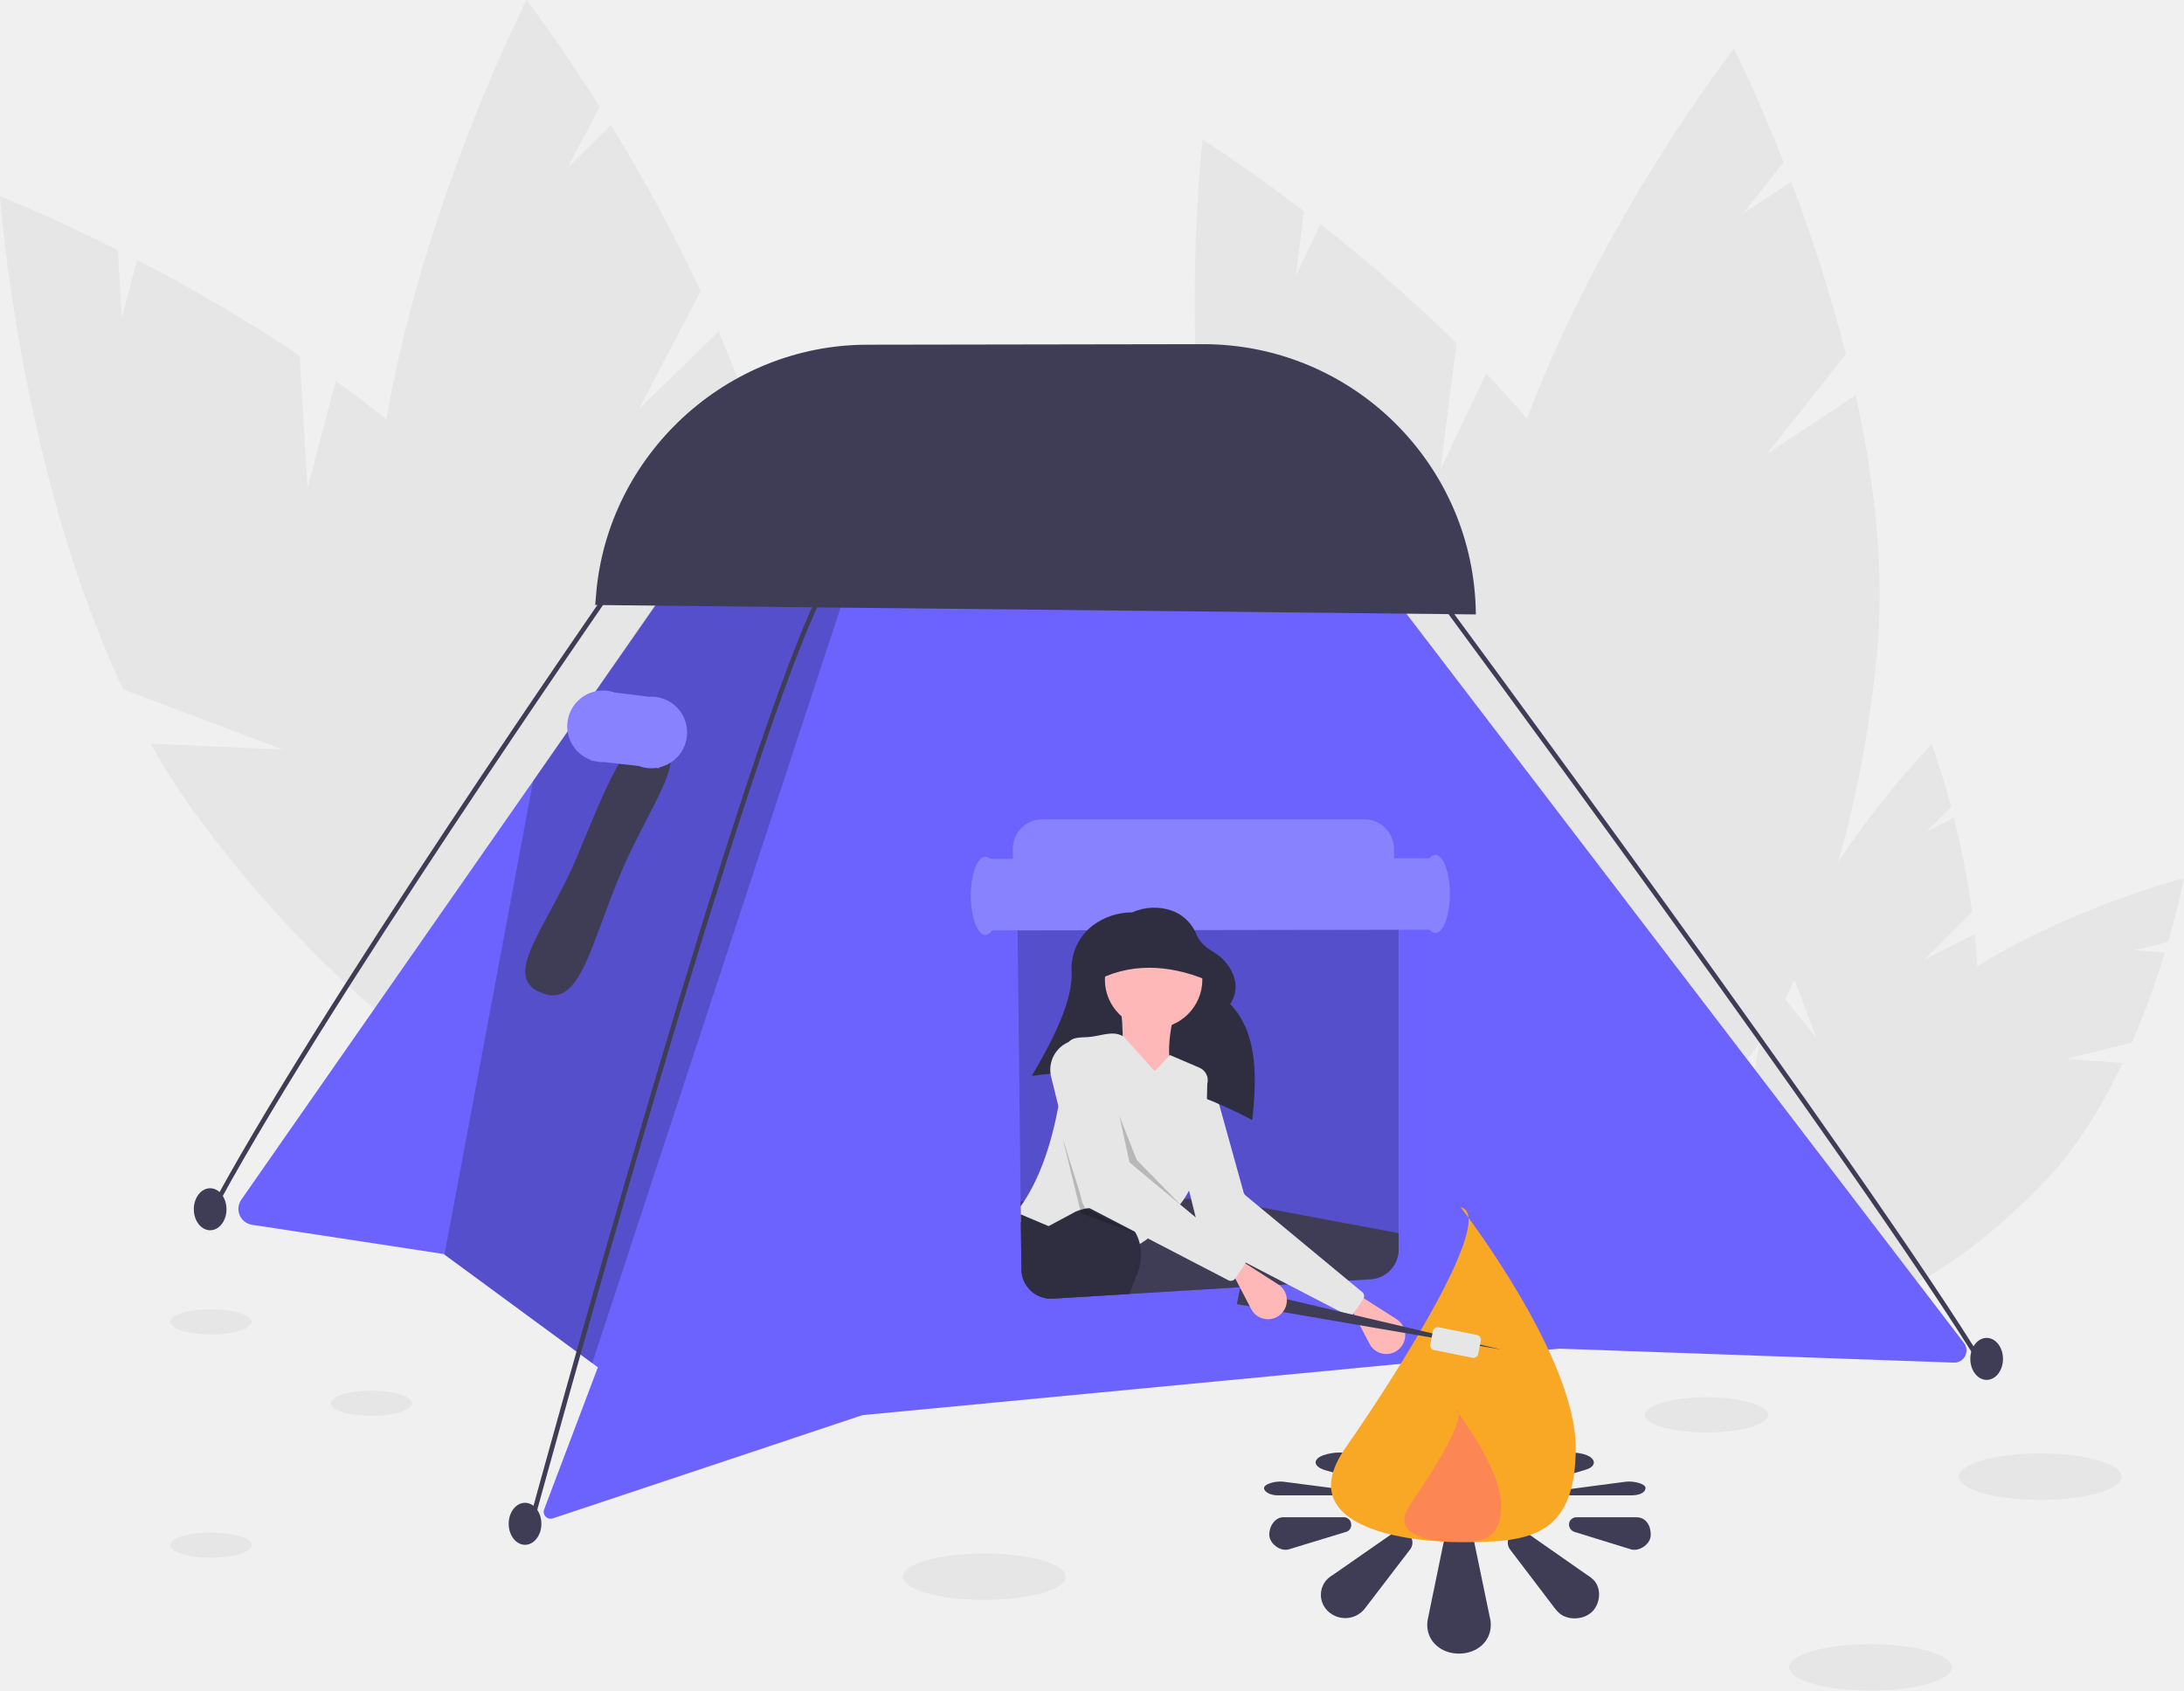
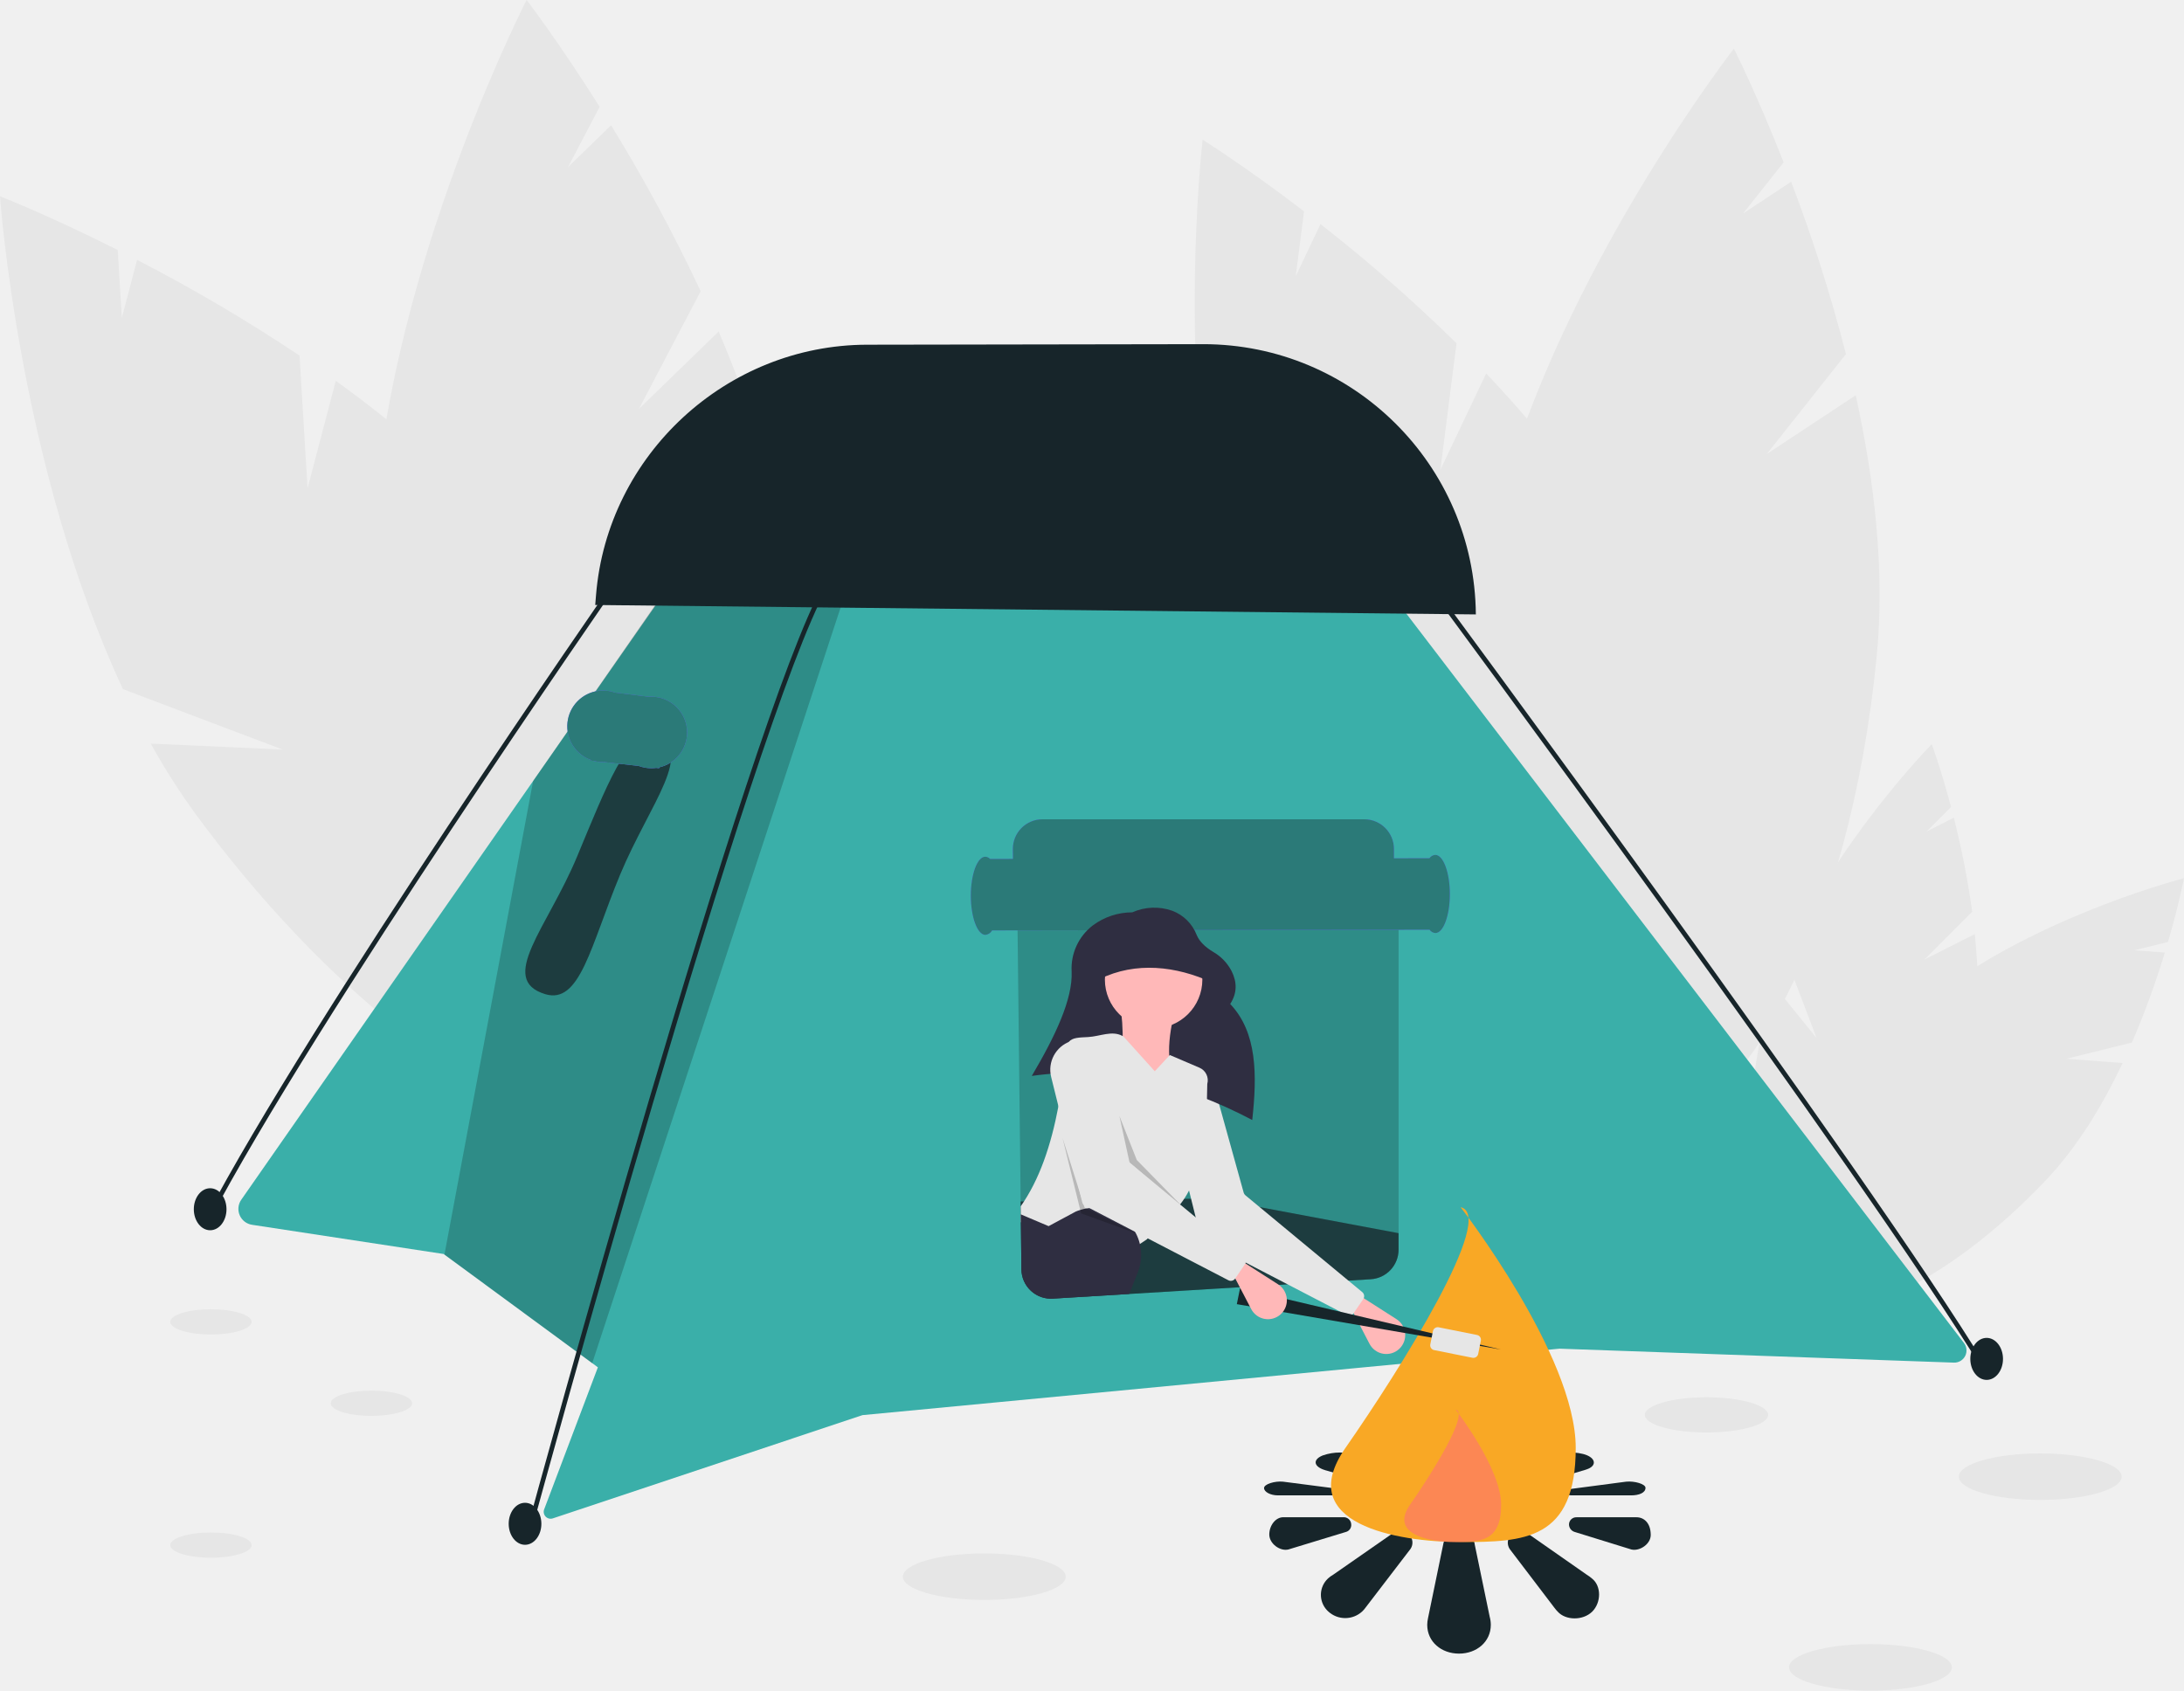
- <svg xmlns="http://www.w3.org/2000/svg" id="b7340503-1018-4be9-a649-13678c3e434c" data-name="Layer 1" width="939.002" height="727" viewBox="0 0 939.002 727">
-   <path d="M957.896,499.119l20.534-20.545a365.614,365.614,0,0,0-7.9-40.446l-11.703,5.924L969.341,433.532c-4.358-16.432-8.284-27.038-8.284-27.038s-41.383,42.144-62.771,91.564l13.252,34.839L893.407,510.501a147.917,147.917,0,0,0-5.084,17.88c-13.086,61.151-3.723,114.997,20.913,120.269s55.216-40.026,68.302-101.177c4.057-18.957,4.012-39.709,2.023-59.321Z" transform="translate(-130.499 -86.5)" fill="#e6e6e6" />
-   <path d="M1018.917,541.792l28.198-6.974a365.614,365.614,0,0,0,14.144-38.707l-13.08-.978,14.437-3.57c4.764-16.319,6.885-27.428,6.885-27.428s-57.21,14.687-101.065,45.937l-6.664,36.674-3.945-28.544a147.918,147.918,0,0,0-13.594,12.678C901.422,576.463,881.604,627.398,899.968,644.645s67.957-5.723,110.768-51.306c13.272-14.131,23.96-31.918,32.395-49.736Z" transform="translate(-130.499 -86.5)" fill="#e6e6e6" />
-   <path d="M749.796,288.477l6.927-54.369A689.875,689.875,0,0,0,698.238,182.863l-10.627,22.352,3.547-27.837c-25.475-19.494-43.579-30.791-43.579-30.791s-13.108,110.675,12.026,209.127l60,36.697-52.917-12.493a279.106,279.106,0,0,0,13.055,32.555c51.067,106.374,127.206,175.929,170.062,155.355s36.199-123.485-14.867-229.859c-15.831-32.977-39.855-63.897-65.467-90.871Z" transform="translate(-130.499 -86.5)" fill="#e6e6e6" />
-   <path d="M890.136,281.718l34.034-42.962a689.877,689.877,0,0,0-23.578-74.099l-20.651,13.641,17.425-21.996c-11.731-29.856-21.39-48.884-21.39-48.884s-68.429,87.968-97.804,185.238l32.394,62.428-38.842-38.048a279.105,279.105,0,0,0-5.653,34.617C754.803,469.111,784.029,568.01,831.35,572.55s94.818-86.997,106.087-204.455c3.494-36.413-1.089-75.299-9.072-111.63Z" transform="translate(-130.499 -86.5)" fill="#e6e6e6" />
-   <path d="M262.734,296.467l-3.443-57.048a719.359,719.359,0,0,0-69.857-41.165l-6.555,24.961-1.763-29.208c-29.879-15.034-50.618-23.099-50.618-23.099s8.026,115.935,52.863,211.932l68.588,25.967-56.639-2.541A291.037,291.037,0,0,0,214.998,437.09c72.943,99.087,164.436,155.589,204.356,126.202s13.149-133.536-59.794-232.622c-22.613-30.718-53.221-57.74-84.692-80.411Z" transform="translate(-130.499 -86.5)" fill="#e6e6e6" />
-   <path d="M405.21,262.336l26.541-50.615a719.358,719.358,0,0,0-38.522-71.348l-18.513,17.979,13.589-25.915C370.497,104.123,356.912,86.5,356.912,86.5s-53.056,103.394-64.295,208.748L337.91,352.93l-47.172-31.452a291.035,291.035,0,0,0,.92,36.563c11.224,122.527,60.341,218.189,109.704,213.667S481.642,464.192,470.418,341.665c-3.48-37.985-15.714-76.938-30.935-112.613Z" transform="translate(-130.499 -86.5)" fill="#e6e6e6" />
-   <ellipse cx="423.193" cy="678" rx="35" ry="10" fill="#e6e6e6" />
-   <ellipse cx="804.193" cy="717" rx="35" ry="10" fill="#e6e6e6" />
-   <ellipse cx="877.193" cy="635" rx="35" ry="10" fill="#e6e6e6" />
-   <ellipse cx="733.693" cy="608.429" rx="26.5" ry="7.571" fill="#e6e6e6" />
-   <ellipse cx="159.693" cy="603.429" rx="17.5" ry="5.429" fill="#e6e6e6" />
-   <ellipse cx="90.693" cy="664.429" rx="17.5" ry="5.429" fill="#e6e6e6" />
-   <ellipse cx="90.693" cy="568.429" rx="17.5" ry="5.429" fill="#e6e6e6" />
-   <path d="M970.564,672.454l-169.56-6-89.42,8.53-152.77,14.57-57.49,5.48-133.14,44.4a2.98,2.98,0,0,1-3.73-3.88l.01-.01,23.09-61.07-2.43-1.79-63.54-46.69-.34-.25-82.39-12.56a6.909,6.909,0,0,1-4.62-10.78l125.48-180.06,65.94-94.6,7.15-10.27,274.3-3.79,267.81,350.35A5.241,5.241,0,0,1,970.564,672.454Z" transform="translate(-130.499 -86.5)" fill="#6c63ff" />
-   <polygon points="366.56 245.587 254.623 586.185 191.09 539.495 229.218 335.847 294.966 241.019 295.153 241.24 366.56 245.587" opacity="0.2" />
-   <path d="M397.141,462.565c-12.701,30.534-17.198,56.037-32.263,51.432-20.626-6.305,1.031-28.607,13.732-59.14s21.676-53.955,32.263-51.432C430.612,408.129,409.842,432.031,397.141,462.565Z" transform="translate(-130.499 -86.5)" fill="#3f3d56" />
-   <path d="M425.918,401.447a15.388,15.388,0,0,0-15.412-15.363c-.347.001-.69.017-1.032.04l-14.521-1.791a15.356,15.356,0,0,0-5.192-.891c-.489.001-.971.027-1.448.072l-.559-.069-.015.137a15.388,15.388,0,0,0-3.252,29.698l-.03.277,1.428.16a15.406,15.406,0,0,0,3.925.5c.147-0.0.292-.007.438-.012l14.844,1.663a15.346,15.346,0,0,0,5.462.992,15.506,15.506,0,0,0,2.079-.147l1.266.142.008-.371A15.39,15.39,0,0,0,425.918,401.447Z" transform="translate(-130.499 -86.5)" fill="#6c63ff" />
-   <path d="M425.918,401.447a15.388,15.388,0,0,0-15.412-15.363c-.347.001-.69.017-1.032.04l-14.521-1.791a15.356,15.356,0,0,0-5.192-.891c-.489.001-.971.027-1.448.072l-.559-.069-.015.137a15.388,15.388,0,0,0-3.252,29.698l-.03.277,1.428.16a15.406,15.406,0,0,0,3.925.5c.147-0.0.292-.007.438-.012l14.844,1.663a15.346,15.346,0,0,0,5.462.992,15.506,15.506,0,0,0,2.079-.147l1.266.142.008-.371A15.39,15.39,0,0,0,425.918,401.447Z" transform="translate(-130.499 -86.5)" fill="#fff" opacity="0.2" />
-   <path d="M220.413,611.653l-1.777-.933c45.525-86.769,174.285-272.162,175.58-274.024l1.648,1.146C394.569,339.704,265.879,524.994,220.413,611.653Z" transform="translate(-130.499 -86.5)" fill="#3f3d56" />
-   <path d="M359.861,741.688l-1.936-.527c.938-3.448,94.186-345.49,126.561-403.189l1.75.982C453.981,396.438,360.799,738.242,359.861,741.688Z" transform="translate(-130.499 -86.5)" fill="#3f3d56" />
-   <path d="M982.806,675.374c-49.712-81.892-237.447-335.517-239.338-338.07l1.613-1.194c1.891,2.553,189.681,256.252,239.44,338.223Z" transform="translate(-130.499 -86.5)" fill="#3f3d56" />
-   <ellipse cx="356.233" cy="741.76" rx="7.025" ry="9.032" transform="translate(-131.6919 -85.92594) rotate(-0.09218)" fill="#3f3d56" />
-   <ellipse cx="220.854" cy="606.501" rx="7.025" ry="9.032" transform="translate(-131.4744 -86.14391) rotate(-0.09218)" fill="#3f3d56" />
-   <ellipse cx="984.653" cy="670.85" rx="7.025" ry="9.032" transform="translate(-131.577 -84.91504) rotate(-0.09218)" fill="#3f3d56" />
-   <path d="M386.414,346.658l378.621,4.057A117.212,117.212,0,0,0,647.769,234.5l-144.496.232c-60.439.097-111.615,47.362-116.507,107.602Z" transform="translate(-130.499 -86.5)" fill="#3f3d56" />
-   <path d="M719.084,471.814h-138.38a12.719,12.719,0,0,0-12.73,12.88l.12,10.12,1.23,108.34.02,2.09.04,3.45.04,3.37.23,20.31a12.739,12.739,0,0,0,12.46,12.59c.34,0,.69-.01,1.04-.03l32.86-2,47.54-2.9,16.78-1.02,3.74-.23,26.15-1.59h.01l9.62-.59a12.75,12.75,0,0,0,11.96-12.71v-139.35A12.744,12.744,0,0,0,719.084,471.814Z" transform="translate(-130.499 -86.5)" opacity="0.2" />
-   <path d="M747.581,454.119a3.401,3.401,0,0,0-2.519,1.444l-15.247.025v-4.044a12.744,12.744,0,0,0-12.73-12.73h-138.38a12.719,12.719,0,0,0-12.73,12.88l.049,4.157-9.834.016a3.043,3.043,0,0,0-2.065-.957c-3.447.006-6.228,7.532-6.213,16.811s2.821,16.797,6.268,16.791a3.766,3.766,0,0,0,2.888-1.925l188.044-.302a3.401,3.401,0,0,0,2.524,1.436c3.447-.005,6.228-7.532,6.213-16.811S751.027,454.114,747.581,454.119Z" transform="translate(-130.499 -86.5)" fill="#6c63ff" />
-   <path d="M747.581,454.119a3.401,3.401,0,0,0-2.519,1.444l-15.247.025v-4.044a12.744,12.744,0,0,0-12.73-12.73h-138.38a12.719,12.719,0,0,0-12.73,12.88l.049,4.157-9.833.016a3.043,3.043,0,0,0-2.065-.957c-3.447.006-6.228,7.532-6.213,16.811s2.821,16.797,6.268,16.791a3.766,3.766,0,0,0,2.888-1.925l188.044-.302a3.401,3.401,0,0,0,2.524,1.436c3.447-.005,6.228-7.532,6.213-16.811S751.027,454.114,747.581,454.119Z" transform="translate(-130.499 -86.5)" fill="#fff" opacity="0.2" />
-   <path d="M732.09,666.558l0,0a8.133,8.133,0,0,1-12.77-2.182L711.797,649.931l2.993-6.485,16.128,10.322A8.133,8.133,0,0,1,732.09,666.558Z" transform="translate(-130.499 -86.5)" fill="#ffb8b8" />
-   <path d="M764.587,750.835a6.736,6.736,0,0,0-6.791-6.018,6.82,6.82,0,0,0-6.663,5.165h0l-6.663,32.354a13.088,13.088,0,0,0-.34,2.885c0,7.296,6.106,12.366,13.666,12.366s13.669-5.07,13.669-12.366a13.237,13.237,0,0,0-.472-3.459Z" transform="translate(-130.499 -86.5)" fill="#3f3d56" />
-   <path d="M814.985,765.306a15.294,15.294,0,0,0-2.178-1.592l-25.453-17.788c-2.478-1.556-5.125-1.512-7.047.366a4.953,4.953,0,0,0-.732,6.297l19.219,25.259a13.388,13.388,0,0,0,1.464,1.717c3.331,3.723,10.719,3.928,14.779,0C819.042,775.571,818.994,768.454,814.985,765.306Z" transform="translate(-130.499 -86.5)" fill="#3f3d56" />
-   <path d="M834.113,738.955H808.334a3.135,3.135,0,0,0-3.251,2.987,3.408,3.408,0,0,0,2.533,3.353l24.319,7.523c3.533.824,8.292-2.325,8.292-6.256C840.226,741.562,837.444,738.955,834.113,738.955Z" transform="translate(-130.499 -86.5)" fill="#3f3d56" />
-   <path d="M711.448,741.928a3.201,3.201,0,0,0-3.459-2.987H682.209c-3.247,0-5.985,3.507-5.985,7.439s4.62,7.263,8.164,6.439l24.685-7.523A3.097,3.097,0,0,0,711.448,741.928Z" transform="translate(-130.499 -86.5)" fill="#3f3d56" />
-   <path d="M729.14,745.955l-25.461,17.711a11.839,11.839,0,0,0-2.196,1.592,9.639,9.639,0,0,0-.494,13.622q.238.256.494.494a10.759,10.759,0,0,0,14.775,0,11.258,11.258,0,0,0,1.464-1.713l19.234-25.117a4.828,4.828,0,0,0-.732-6.245A5.491,5.491,0,0,0,729.14,745.955Z" transform="translate(-130.499 -86.5)" fill="#3f3d56" />
-   <path d="M768.744,711.343a2.735,2.735,0,0,0,.472-1.47c0-3.101-6.11-5.255-13.669-5.255s-13.666,2.155-13.666,5.255a2.617,2.617,0,0,0,.34,1.226l6.663,13.75h0c.763,1.297,3.516,2.204,6.663,2.195,3.547,0,6.494-1.122,6.791-2.558Z" transform="translate(-130.499 -86.5)" fill="#3f3d56" />
-   <path d="M812.787,712.276c-4.06-1.669-11.447-1.582-14.779,0a11.986,11.986,0,0,0-1.464.73l-19.219,10.735c-1.307.85-.999,1.976.732,2.676a11.499,11.499,0,0,0,7.047.156l25.453-7.56a21.702,21.702,0,0,0,2.178-.677C816.744,716.998,816.792,713.974,812.787,712.276Z" transform="translate(-130.499 -86.5)" fill="#3f3d56" />
-   <path d="M837.977,726.301c0-1.671-4.759-3.009-8.292-2.659l-24.319,3.197c-1.453.204-2.533.677-2.533,1.425s1.585,1.27,3.251,1.27h25.779C835.194,729.534,837.977,728.427,837.977,726.301Z" transform="translate(-130.499 -86.5)" fill="#3f3d56" />
-   <path d="M706.822,726.84l-24.685-3.197c-3.544-.35-8.164,1.066-8.164,2.737s2.738,3.161,5.985,3.161h25.779c1.794,0,3.459-.492,3.459-1.27S708.429,727.044,706.822,726.84Z" transform="translate(-130.499 -86.5)" fill="#3f3d56" />
-   <path d="M733.974,726.413c1.801-.711,2.013-1.786.732-2.654l-19.234-10.674a10.097,10.097,0,0,0-1.464-.728,22.485,22.485,0,0,0-14.775,0q-.256.101-.494.21c-3.625,1.657-3.404,4.249.494,5.789a16.885,16.885,0,0,0,2.196.677l25.461,7.527A11.634,11.634,0,0,0,733.974,726.413Z" transform="translate(-130.499 -86.5)" fill="#3f3d56" />
-   <path d="M807.978,709.117c0,39.763-22.161,40.498-49.498,40.498s-72.218-7.866-49.498-40.498C732.946,674.699,774.057,609.096,758.48,605.622,758.48,605.622,807.978,669.354,807.978,709.117Z" transform="translate(-130.499 -86.5)" fill="#f9a825" />
-   <path d="M775.913,733.585c0,15.739-8.772,16.031-19.593,16.031S727.733,746.501,736.727,733.585c9.486-13.624,25.759-39.592,19.593-40.967C756.32,692.618,775.913,717.845,775.913,733.585Z" transform="translate(-130.499 -86.5)" fill="#ff6584" opacity="0.5" />
-   <path d="M731.814,616.784v7.11a12.75,12.75,0,0,1-11.96,12.71l-136.7,8.33a12.722,12.722,0,0,1-13.5-12.56l-.33-29.22,82.69-1.34Z" transform="translate(-130.499 -86.5)" fill="#3f3d56" />
-   <path d="M709.523,652.002l-61.671-32.031a2.258,2.258,0,0,1-1.151-1.46L633.323,564.594a12.942,12.942,0,0,1,8.286-15.332l3.223-1.128a5.562,5.562,0,0,1,7.197,3.761l13.186,47.469a2.258,2.258,0,0,0,.735,1.134L716.197,642.132a2.258,2.258,0,0,1,.423,3.013l-4.193,6.128A2.258,2.258,0,0,1,709.523,652.002Z" transform="translate(-130.499 -86.5)" fill="#e6e6e6" />
-   <path d="M668.896,568.12c-29.911-15.747-61.221-23.655-94.781-18.956,10.116-17.145,17.629-32.996,17.127-44.862a23.357,23.357,0,0,1,9.163-19.898,28.355,28.355,0,0,1,16.899-5.577h0a23.221,23.221,0,0,1,17.2-.684,18.086,18.086,0,0,1,10.49,10.388c1.147,2.78,3.617,5.215,7.2,7.36a20.205,20.205,0,0,1,7.796,8.145c2.36,4.697,2.523,9.425-.571,14.2C671.003,530.403,671.035,548.687,668.896,568.12Z" transform="translate(-130.499 -86.5)" fill="#2f2e41" />
-   <circle cx="495.995" cy="421.26" r="20.952" fill="#ffb8b8" />
-   <path d="M636.471,553.155l-24.443,2.494c1.312-14.292,1.828-27.479,0-37.413H636.471C631.829,534.052,632.236,545.325,636.471,553.155Z" transform="translate(-130.499 -86.5)" fill="#ffb8b8" />
-   <path d="M649.564,552.614q-.03,3.285-.14,6.5c-.51,15.34-2.44,29.15-7.7,39.32a35.335,35.335,0,0,1-3.81,5.95.175.175,0,0,1-.04.05,3.864,3.864,0,0,1-.33.4,28.296,28.296,0,0,1-3.57,3.69l-10.01,10.5-.46.48-2.92,1.95-15.04,10.02-36.12-19.41-.04-3.37-.04-3.45c8.03-11.38,13.04-26.18,16.22-43.03.87-4.61,1.61-9.38,2.24-14.28.43-3.39.81-6.85,1.14-10.36a5.535,5.535,0,0,1,1.05-2.99.01.01,0,0,1,.01-.01c1.54-1.96,4.6-1.92,8.3-2.12,5.19-.28,10.3-2.97,14.89-.43a2.695,2.695,0,0,1,.33.18l13.47,14.96,6.19-6.67.29-.31,12.75,5.46a5.887,5.887,0,0,1,3.34,6.97Z" transform="translate(-130.499 -86.5)" fill="#e6e6e6" />
-   <path d="M621.134,626.144a20.23,20.23,0,0,1-1.42,7.45l-3.7,9.34-32.86,2c-.35.02-.7.03-1.04.03a12.739,12.739,0,0,1-12.46-12.59l-.23-20.31-.04-3.37,11.96,5.07,11.66-6.26a17.449,17.449,0,0,1,1.95-.7,18.754,18.754,0,0,1,2.64-.63h.01c.43-.07.86-.13,1.29-.17a20.211,20.211,0,0,1,13.91,3.77,19.945,19.945,0,0,1,5.71,6.42,4.745,4.745,0,0,1,.29.54,19.512,19.512,0,0,1,1.78,4.72A20.458,20.458,0,0,1,621.134,626.144Z" transform="translate(-130.499 -86.5)" fill="#2f2e41" />
-   <polygon points="481.279 479.874 485.65 499.929 512.207 522.775 488.762 498.831 481.279 479.874" opacity="0.2" />
-   <polygon points="456.836 489.352 464.817 521.777 488.263 530.258 466.314 519.283 456.836 489.352" opacity="0.2" />
-   <path d="M651.686,509.007c-15.442-7.104-32.899-9.13-48.388-1.497l1.995-17.958,33.921-5.487Z" transform="translate(-130.499 -86.5)" fill="#2f2e41" />
-   <polygon points="645.315 580.314 531.768 560.808 533.16 553.948 645.315 580.314 645.315 580.314" fill="#3f3d56" />
-   <path d="M681.208,651.593l0,0a8.133,8.133,0,0,1-12.77-2.182l-7.523-14.445,2.993-6.485,16.128,10.322A8.133,8.133,0,0,1,681.208,651.593Z" transform="translate(-130.499 -86.5)" fill="#ffb8b8" />
-   <path d="M658.641,637.037l-61.671-32.031a2.258,2.258,0,0,1-1.151-1.46l-13.378-53.918a12.942,12.942,0,0,1,8.286-15.332l3.223-1.128a5.562,5.562,0,0,1,7.197,3.761l13.186,47.469a2.258,2.258,0,0,0,.735,1.134l50.248,41.634a2.258,2.258,0,0,1,.423,3.013l-4.193,6.128A2.258,2.258,0,0,1,658.641,637.037Z" transform="translate(-130.499 -86.5)" fill="#e6e6e6" />
-   <path d="M763.575,670.365a2.105,2.105,0,0,0,2.467-1.645l1.138-5.694a2.096,2.096,0,0,0-1.645-2.467l-16.481-3.295a2.101,2.101,0,0,0-2.467,1.646l-1.138,5.694a2.096,2.096,0,0,0,1.645,2.467Z" transform="translate(-130.499 -86.5)" fill="#e6e6e6" />
+ <svg xmlns="http://www.w3.org/2000/svg" id="b7340503-1018-4be9-a649-13678c3e434c" data-name="Layer 1" width="939.002" height="727" viewBox="0 0 939.002 727" version="1.1">
+   <defs id="defs1373" />
+   <path d="M957.896,499.119l20.534-20.545a365.614,365.614,0,0,0-7.9-40.446l-11.703,5.924L969.341,433.532c-4.358-16.432-8.284-27.038-8.284-27.038s-41.383,42.144-62.771,91.564l13.252,34.839L893.407,510.501a147.917,147.917,0,0,0-5.084,17.88c-13.086,61.151-3.723,114.997,20.913,120.269s55.216-40.026,68.302-101.177c4.057-18.957,4.012-39.709,2.023-59.321Z" transform="translate(-130.499 -86.5)" fill="#e6e6e6" id="path1260" />
+   <path d="M1018.917,541.792l28.198-6.974a365.614,365.614,0,0,0,14.144-38.707l-13.08-.978,14.437-3.57c4.764-16.319,6.885-27.428,6.885-27.428s-57.21,14.687-101.065,45.937l-6.664,36.674-3.945-28.544a147.918,147.918,0,0,0-13.594,12.678C901.422,576.463,881.604,627.398,899.968,644.645s67.957-5.723,110.768-51.306c13.272-14.131,23.96-31.918,32.395-49.736Z" transform="translate(-130.499 -86.5)" fill="#e6e6e6" id="path1262" />
+   <path d="M749.796,288.477l6.927-54.369A689.875,689.875,0,0,0,698.238,182.863l-10.627,22.352,3.547-27.837c-25.475-19.494-43.579-30.791-43.579-30.791s-13.108,110.675,12.026,209.127l60,36.697-52.917-12.493a279.106,279.106,0,0,0,13.055,32.555c51.067,106.374,127.206,175.929,170.062,155.355s36.199-123.485-14.867-229.859c-15.831-32.977-39.855-63.897-65.467-90.871Z" transform="translate(-130.499 -86.5)" fill="#e6e6e6" id="path1264" />
+   <path d="M890.136,281.718l34.034-42.962a689.877,689.877,0,0,0-23.578-74.099l-20.651,13.641,17.425-21.996c-11.731-29.856-21.39-48.884-21.39-48.884s-68.429,87.968-97.804,185.238l32.394,62.428-38.842-38.048a279.105,279.105,0,0,0-5.653,34.617C754.803,469.111,784.029,568.01,831.35,572.55s94.818-86.997,106.087-204.455c3.494-36.413-1.089-75.299-9.072-111.63Z" transform="translate(-130.499 -86.5)" fill="#e6e6e6" id="path1266" />
+   <path d="M262.734,296.467l-3.443-57.048a719.359,719.359,0,0,0-69.857-41.165l-6.555,24.961-1.763-29.208c-29.879-15.034-50.618-23.099-50.618-23.099s8.026,115.935,52.863,211.932l68.588,25.967-56.639-2.541A291.037,291.037,0,0,0,214.998,437.09c72.943,99.087,164.436,155.589,204.356,126.202s13.149-133.536-59.794-232.622c-22.613-30.718-53.221-57.74-84.692-80.411Z" transform="translate(-130.499 -86.5)" fill="#e6e6e6" id="path1268" />
+   <path d="M405.21,262.336l26.541-50.615a719.358,719.358,0,0,0-38.522-71.348l-18.513,17.979,13.589-25.915C370.497,104.123,356.912,86.5,356.912,86.5s-53.056,103.394-64.295,208.748L337.91,352.93l-47.172-31.452a291.035,291.035,0,0,0,.92,36.563c11.224,122.527,60.341,218.189,109.704,213.667S481.642,464.192,470.418,341.665c-3.48-37.985-15.714-76.938-30.935-112.613Z" transform="translate(-130.499 -86.5)" fill="#e6e6e6" id="path1270" />
+   <ellipse cx="423.193" cy="678" rx="35" ry="10" fill="#e6e6e6" id="ellipse1272" />
+   <ellipse cx="804.193" cy="717" rx="35" ry="10" fill="#e6e6e6" id="ellipse1274" />
+   <ellipse cx="877.193" cy="635" rx="35" ry="10" fill="#e6e6e6" id="ellipse1276" />
+   <ellipse cx="733.693" cy="608.429" rx="26.5" ry="7.571" fill="#e6e6e6" id="ellipse1278" />
+   <ellipse cx="159.693" cy="603.429" rx="17.5" ry="5.429" fill="#e6e6e6" id="ellipse1280" />
+   <ellipse cx="90.693" cy="664.429" rx="17.5" ry="5.429" fill="#e6e6e6" id="ellipse1282" />
+   <ellipse cx="90.693" cy="568.429" rx="17.5" ry="5.429" fill="#e6e6e6" id="ellipse1284" />
+   <path d="M970.564,672.454l-169.56-6-89.42,8.53-152.77,14.57-57.49,5.48-133.14,44.4a2.98,2.98,0,0,1-3.73-3.88l.01-.01,23.09-61.07-2.43-1.79-63.54-46.69-.34-.25-82.39-12.56a6.909,6.909,0,0,1-4.62-10.78l125.48-180.06,65.94-94.6,7.15-10.27,274.3-3.79,267.81,350.35A5.241,5.241,0,0,1,970.564,672.454Z" transform="translate(-130.499 -86.5)" fill="#6c63ff" id="path1286" style="fill:#3aafa9;fill-opacity:1" />
+   <polygon points="366.56 245.587 254.623 586.185 191.09 539.495 229.218 335.847 294.966 241.019 295.153 241.24 366.56 245.587" opacity="0.2" id="polygon1288" />
+   <path d="M397.141,462.565c-12.701,30.534-17.198,56.037-32.263,51.432-20.626-6.305,1.031-28.607,13.732-59.14s21.676-53.955,32.263-51.432C430.612,408.129,409.842,432.031,397.141,462.565Z" transform="translate(-130.499 -86.5)" fill="#3f3d56" id="path1290" style="fill:#17252a;fill-opacity:1;opacity:0.769" />
+   <path d="M425.918,401.447a15.388,15.388,0,0,0-15.412-15.363c-.347.001-.69.017-1.032.04l-14.521-1.791a15.356,15.356,0,0,0-5.192-.891c-.489.001-.971.027-1.448.072l-.559-.069-.015.137a15.388,15.388,0,0,0-3.252,29.698l-.03.277,1.428.16a15.406,15.406,0,0,0,3.925.5c.147-0.0.292-.007.438-.012l14.844,1.663a15.346,15.346,0,0,0,5.462.992,15.506,15.506,0,0,0,2.079-.147l1.266.142.008-.371A15.39,15.39,0,0,0,425.918,401.447Z" transform="translate(-130.499 -86.5)" fill="#6c63ff" id="path1292" />
+   <path d="M425.918,401.447a15.388,15.388,0,0,0-15.412-15.363c-.347.001-.69.017-1.032.04l-14.521-1.791a15.356,15.356,0,0,0-5.192-.891c-.489.001-.971.027-1.448.072l-.559-.069-.015.137a15.388,15.388,0,0,0-3.252,29.698l-.03.277,1.428.16a15.406,15.406,0,0,0,3.925.5c.147-0.0.292-.007.438-.012l14.844,1.663a15.346,15.346,0,0,0,5.462.992,15.506,15.506,0,0,0,2.079-.147l1.266.142.008-.371A15.39,15.39,0,0,0,425.918,401.447Z" transform="translate(-130.499 -86.5)" fill="#fff" opacity="0.2" id="path1294" style="fill:#2b7a78;fill-opacity:1;opacity:1" />
+   <path d="M220.413,611.653l-1.777-.933c45.525-86.769,174.285-272.162,175.58-274.024l1.648,1.146C394.569,339.704,265.879,524.994,220.413,611.653Z" transform="translate(-130.499 -86.5)" fill="#3f3d56" id="path1296" style="fill:#17252a;fill-opacity:1" />
+   <path d="M359.861,741.688l-1.936-.527c.938-3.448,94.186-345.49,126.561-403.189l1.75.982C453.981,396.438,360.799,738.242,359.861,741.688Z" transform="translate(-130.499 -86.5)" fill="#3f3d56" id="path1298" style="fill:#17252a;fill-opacity:1" />
+   <path d="M982.806,675.374c-49.712-81.892-237.447-335.517-239.338-338.07l1.613-1.194c1.891,2.553,189.681,256.252,239.44,338.223Z" transform="translate(-130.499 -86.5)" fill="#3f3d56" id="path1300" style="fill:#17252a;fill-opacity:1" />
+   <ellipse cx="356.233" cy="741.76" rx="7.025" ry="9.032" transform="translate(-131.6919 -85.92594) rotate(-0.09218)" fill="#3f3d56" id="ellipse1302" style="fill:#17252a;fill-opacity:1" />
+   <ellipse cx="220.854" cy="606.501" rx="7.025" ry="9.032" transform="translate(-131.4744 -86.14391) rotate(-0.09218)" fill="#3f3d56" id="ellipse1304" style="fill:#17252a;fill-opacity:1" />
+   <ellipse cx="984.653" cy="670.85" rx="7.025" ry="9.032" transform="translate(-131.577 -84.91504) rotate(-0.09218)" fill="#3f3d56" id="ellipse1306" style="fill:#17252a;fill-opacity:1" />
+   <path d="M386.414,346.658l378.621,4.057A117.212,117.212,0,0,0,647.769,234.5l-144.496.232c-60.439.097-111.615,47.362-116.507,107.602Z" transform="translate(-130.499 -86.5)" fill="#3f3d56" id="path1308" style="fill:#17252a;fill-opacity:1" />
+   <path d="M719.084,471.814h-138.38a12.719,12.719,0,0,0-12.73,12.88l.12,10.12,1.23,108.34.02,2.09.04,3.45.04,3.37.23,20.31a12.739,12.739,0,0,0,12.46,12.59c.34,0,.69-.01,1.04-.03l32.86-2,47.54-2.9,16.78-1.02,3.74-.23,26.15-1.59h.01l9.62-.59a12.75,12.75,0,0,0,11.96-12.71v-139.35A12.744,12.744,0,0,0,719.084,471.814Z" transform="translate(-130.499 -86.5)" opacity="0.2" id="path1310" />
+   <path d="M747.581,454.119a3.401,3.401,0,0,0-2.519,1.444l-15.247.025v-4.044a12.744,12.744,0,0,0-12.73-12.73h-138.38a12.719,12.719,0,0,0-12.73,12.88l.049,4.157-9.834.016a3.043,3.043,0,0,0-2.065-.957c-3.447.006-6.228,7.532-6.213,16.811s2.821,16.797,6.268,16.791a3.766,3.766,0,0,0,2.888-1.925l188.044-.302a3.401,3.401,0,0,0,2.524,1.436c3.447-.005,6.228-7.532,6.213-16.811S751.027,454.114,747.581,454.119Z" transform="translate(-130.499 -86.5)" fill="#6c63ff" id="path1312" />
+   <path d="M747.581,454.119a3.401,3.401,0,0,0-2.519,1.444l-15.247.025v-4.044a12.744,12.744,0,0,0-12.73-12.73h-138.38a12.719,12.719,0,0,0-12.73,12.88l.049,4.157-9.833.016a3.043,3.043,0,0,0-2.065-.957c-3.447.006-6.228,7.532-6.213,16.811s2.821,16.797,6.268,16.791a3.766,3.766,0,0,0,2.888-1.925l188.044-.302a3.401,3.401,0,0,0,2.524,1.436c3.447-.005,6.228-7.532,6.213-16.811S751.027,454.114,747.581,454.119Z" transform="translate(-130.499 -86.5)" fill="#fff" opacity="0.2" id="path1314" style="fill:#2b7a78;fill-opacity:1;opacity:1" />
+   <path d="M732.09,666.558l0,0a8.133,8.133,0,0,1-12.77-2.182L711.797,649.931l2.993-6.485,16.128,10.322A8.133,8.133,0,0,1,732.09,666.558Z" transform="translate(-130.499 -86.5)" fill="#ffb8b8" id="path1316" />
+   <path d="M764.587,750.835a6.736,6.736,0,0,0-6.791-6.018,6.82,6.82,0,0,0-6.663,5.165h0l-6.663,32.354a13.088,13.088,0,0,0-.34,2.885c0,7.296,6.106,12.366,13.666,12.366s13.669-5.07,13.669-12.366a13.237,13.237,0,0,0-.472-3.459Z" transform="translate(-130.499 -86.5)" fill="#3f3d56" id="path1318" style="fill:#17252a;fill-opacity:1" />
+   <path d="M814.985,765.306a15.294,15.294,0,0,0-2.178-1.592l-25.453-17.788c-2.478-1.556-5.125-1.512-7.047.366a4.953,4.953,0,0,0-.732,6.297l19.219,25.259a13.388,13.388,0,0,0,1.464,1.717c3.331,3.723,10.719,3.928,14.779,0C819.042,775.571,818.994,768.454,814.985,765.306Z" transform="translate(-130.499 -86.5)" fill="#3f3d56" id="path1320" style="fill:#17252a;fill-opacity:1" />
+   <path d="M834.113,738.955H808.334a3.135,3.135,0,0,0-3.251,2.987,3.408,3.408,0,0,0,2.533,3.353l24.319,7.523c3.533.824,8.292-2.325,8.292-6.256C840.226,741.562,837.444,738.955,834.113,738.955Z" transform="translate(-130.499 -86.5)" fill="#3f3d56" id="path1322" style="fill:#17252a;fill-opacity:1" />
+   <path d="M711.448,741.928a3.201,3.201,0,0,0-3.459-2.987H682.209c-3.247,0-5.985,3.507-5.985,7.439s4.62,7.263,8.164,6.439l24.685-7.523A3.097,3.097,0,0,0,711.448,741.928Z" transform="translate(-130.499 -86.5)" fill="#3f3d56" id="path1324" style="fill:#17252a;fill-opacity:1" />
+   <path d="M729.14,745.955l-25.461,17.711a11.839,11.839,0,0,0-2.196,1.592,9.639,9.639,0,0,0-.494,13.622q.238.256.494.494a10.759,10.759,0,0,0,14.775,0,11.258,11.258,0,0,0,1.464-1.713l19.234-25.117a4.828,4.828,0,0,0-.732-6.245A5.491,5.491,0,0,0,729.14,745.955Z" transform="translate(-130.499 -86.5)" fill="#3f3d56" id="path1326" style="fill:#17252a;fill-opacity:1" />
+   <path d="M768.744,711.343a2.735,2.735,0,0,0,.472-1.47c0-3.101-6.11-5.255-13.669-5.255s-13.666,2.155-13.666,5.255a2.617,2.617,0,0,0,.34,1.226l6.663,13.75h0c.763,1.297,3.516,2.204,6.663,2.195,3.547,0,6.494-1.122,6.791-2.558Z" transform="translate(-130.499 -86.5)" fill="#3f3d56" id="path1328" />
+   <path d="M812.787,712.276c-4.06-1.669-11.447-1.582-14.779,0a11.986,11.986,0,0,0-1.464.73l-19.219,10.735c-1.307.85-.999,1.976.732,2.676a11.499,11.499,0,0,0,7.047.156l25.453-7.56a21.702,21.702,0,0,0,2.178-.677C816.744,716.998,816.792,713.974,812.787,712.276Z" transform="translate(-130.499 -86.5)" fill="#3f3d56" id="path1330" style="fill:#17252a;fill-opacity:1" />
+   <path d="M837.977,726.301c0-1.671-4.759-3.009-8.292-2.659l-24.319,3.197c-1.453.204-2.533.677-2.533,1.425s1.585,1.27,3.251,1.27h25.779C835.194,729.534,837.977,728.427,837.977,726.301Z" transform="translate(-130.499 -86.5)" fill="#3f3d56" id="path1332" style="fill:#17252a;fill-opacity:1" />
+   <path d="M706.822,726.84l-24.685-3.197c-3.544-.35-8.164,1.066-8.164,2.737s2.738,3.161,5.985,3.161h25.779c1.794,0,3.459-.492,3.459-1.27S708.429,727.044,706.822,726.84Z" transform="translate(-130.499 -86.5)" fill="#3f3d56" id="path1334" style="fill:#17252a;fill-opacity:1" />
+   <path d="M733.974,726.413c1.801-.711,2.013-1.786.732-2.654l-19.234-10.674a10.097,10.097,0,0,0-1.464-.728,22.485,22.485,0,0,0-14.775,0q-.256.101-.494.21c-3.625,1.657-3.404,4.249.494,5.789a16.885,16.885,0,0,0,2.196.677l25.461,7.527A11.634,11.634,0,0,0,733.974,726.413Z" transform="translate(-130.499 -86.5)" fill="#3f3d56" id="path1336" style="fill:#17252a;fill-opacity:1" />
+   <path d="M807.978,709.117c0,39.763-22.161,40.498-49.498,40.498s-72.218-7.866-49.498-40.498C732.946,674.699,774.057,609.096,758.48,605.622,758.48,605.622,807.978,669.354,807.978,709.117Z" transform="translate(-130.499 -86.5)" fill="#f9a825" id="path1338" />
+   <path d="M775.913,733.585c0,15.739-8.772,16.031-19.593,16.031S727.733,746.501,736.727,733.585c9.486-13.624,25.759-39.592,19.593-40.967C756.32,692.618,775.913,717.845,775.913,733.585Z" transform="translate(-130.499 -86.5)" fill="#ff6584" opacity="0.5" id="path1340" />
+   <path d="M731.814,616.784v7.11a12.75,12.75,0,0,1-11.96,12.71l-136.7,8.33a12.722,12.722,0,0,1-13.5-12.56l-.33-29.22,82.69-1.34Z" transform="translate(-130.499 -86.5)" fill="#3f3d56" id="path1342" style="fill:#17252a;fill-opacity:1;opacity:0.769" />
+   <path d="M709.523,652.002l-61.671-32.031a2.258,2.258,0,0,1-1.151-1.46L633.323,564.594a12.942,12.942,0,0,1,8.286-15.332l3.223-1.128a5.562,5.562,0,0,1,7.197,3.761l13.186,47.469a2.258,2.258,0,0,0,.735,1.134L716.197,642.132a2.258,2.258,0,0,1,.423,3.013l-4.193,6.128A2.258,2.258,0,0,1,709.523,652.002Z" transform="translate(-130.499 -86.5)" fill="#e6e6e6" id="path1344" />
+   <path d="M668.896,568.12c-29.911-15.747-61.221-23.655-94.781-18.956,10.116-17.145,17.629-32.996,17.127-44.862a23.357,23.357,0,0,1,9.163-19.898,28.355,28.355,0,0,1,16.899-5.577h0a23.221,23.221,0,0,1,17.2-.684,18.086,18.086,0,0,1,10.49,10.388c1.147,2.78,3.617,5.215,7.2,7.36a20.205,20.205,0,0,1,7.796,8.145c2.36,4.697,2.523,9.425-.571,14.2C671.003,530.403,671.035,548.687,668.896,568.12Z" transform="translate(-130.499 -86.5)" fill="#2f2e41" id="path1346" />
+   <circle cx="495.995" cy="421.26" r="20.952" fill="#ffb8b8" id="circle1348" />
+   <path d="M636.471,553.155l-24.443,2.494c1.312-14.292,1.828-27.479,0-37.413H636.471C631.829,534.052,632.236,545.325,636.471,553.155Z" transform="translate(-130.499 -86.5)" fill="#ffb8b8" id="path1350" />
+   <path d="M649.564,552.614q-.03,3.285-.14,6.5c-.51,15.34-2.44,29.15-7.7,39.32a35.335,35.335,0,0,1-3.81,5.95.175.175,0,0,1-.04.05,3.864,3.864,0,0,1-.33.4,28.296,28.296,0,0,1-3.57,3.69l-10.01,10.5-.46.48-2.92,1.95-15.04,10.02-36.12-19.41-.04-3.37-.04-3.45c8.03-11.38,13.04-26.18,16.22-43.03.87-4.61,1.61-9.38,2.24-14.28.43-3.39.81-6.85,1.14-10.36a5.535,5.535,0,0,1,1.05-2.99.01.01,0,0,1,.01-.01c1.54-1.96,4.6-1.92,8.3-2.12,5.19-.28,10.3-2.97,14.89-.43a2.695,2.695,0,0,1,.33.18l13.47,14.96,6.19-6.67.29-.31,12.75,5.46a5.887,5.887,0,0,1,3.34,6.97Z" transform="translate(-130.499 -86.5)" fill="#e6e6e6" id="path1352" />
+   <path d="M621.134,626.144a20.23,20.23,0,0,1-1.42,7.45l-3.7,9.34-32.86,2c-.35.02-.7.03-1.04.03a12.739,12.739,0,0,1-12.46-12.59l-.23-20.31-.04-3.37,11.96,5.07,11.66-6.26a17.449,17.449,0,0,1,1.95-.7,18.754,18.754,0,0,1,2.64-.63h.01c.43-.07.86-.13,1.29-.17a20.211,20.211,0,0,1,13.91,3.77,19.945,19.945,0,0,1,5.71,6.42,4.745,4.745,0,0,1,.29.54,19.512,19.512,0,0,1,1.78,4.72A20.458,20.458,0,0,1,621.134,626.144Z" transform="translate(-130.499 -86.5)" fill="#2f2e41" id="path1354" />
+   <polygon points="481.279 479.874 485.65 499.929 512.207 522.775 488.762 498.831 481.279 479.874" opacity="0.2" id="polygon1356" />
+   <polygon points="456.836 489.352 464.817 521.777 488.263 530.258 466.314 519.283 456.836 489.352" opacity="0.2" id="polygon1358" />
+   <path d="M651.686,509.007c-15.442-7.104-32.899-9.13-48.388-1.497l1.995-17.958,33.921-5.487Z" transform="translate(-130.499 -86.5)" fill="#2f2e41" id="path1360" />
+   <polygon points="645.315 580.314 531.768 560.808 533.16 553.948 645.315 580.314 645.315 580.314" fill="#3f3d56" id="polygon1362" style="fill:#17252a;fill-opacity:1" />
+   <path d="M681.208,651.593l0,0a8.133,8.133,0,0,1-12.77-2.182l-7.523-14.445,2.993-6.485,16.128,10.322A8.133,8.133,0,0,1,681.208,651.593Z" transform="translate(-130.499 -86.5)" fill="#ffb8b8" id="path1364" />
+   <path d="M658.641,637.037l-61.671-32.031a2.258,2.258,0,0,1-1.151-1.46l-13.378-53.918a12.942,12.942,0,0,1,8.286-15.332l3.223-1.128a5.562,5.562,0,0,1,7.197,3.761l13.186,47.469a2.258,2.258,0,0,0,.735,1.134l50.248,41.634a2.258,2.258,0,0,1,.423,3.013l-4.193,6.128A2.258,2.258,0,0,1,658.641,637.037Z" transform="translate(-130.499 -86.5)" fill="#e6e6e6" id="path1366" />
+   <path d="M763.575,670.365a2.105,2.105,0,0,0,2.467-1.645l1.138-5.694a2.096,2.096,0,0,0-1.645-2.467l-16.481-3.295a2.101,2.101,0,0,0-2.467,1.646l-1.138,5.694a2.096,2.096,0,0,0,1.645,2.467Z" transform="translate(-130.499 -86.5)" fill="#e6e6e6" id="path1368" />
</svg>
